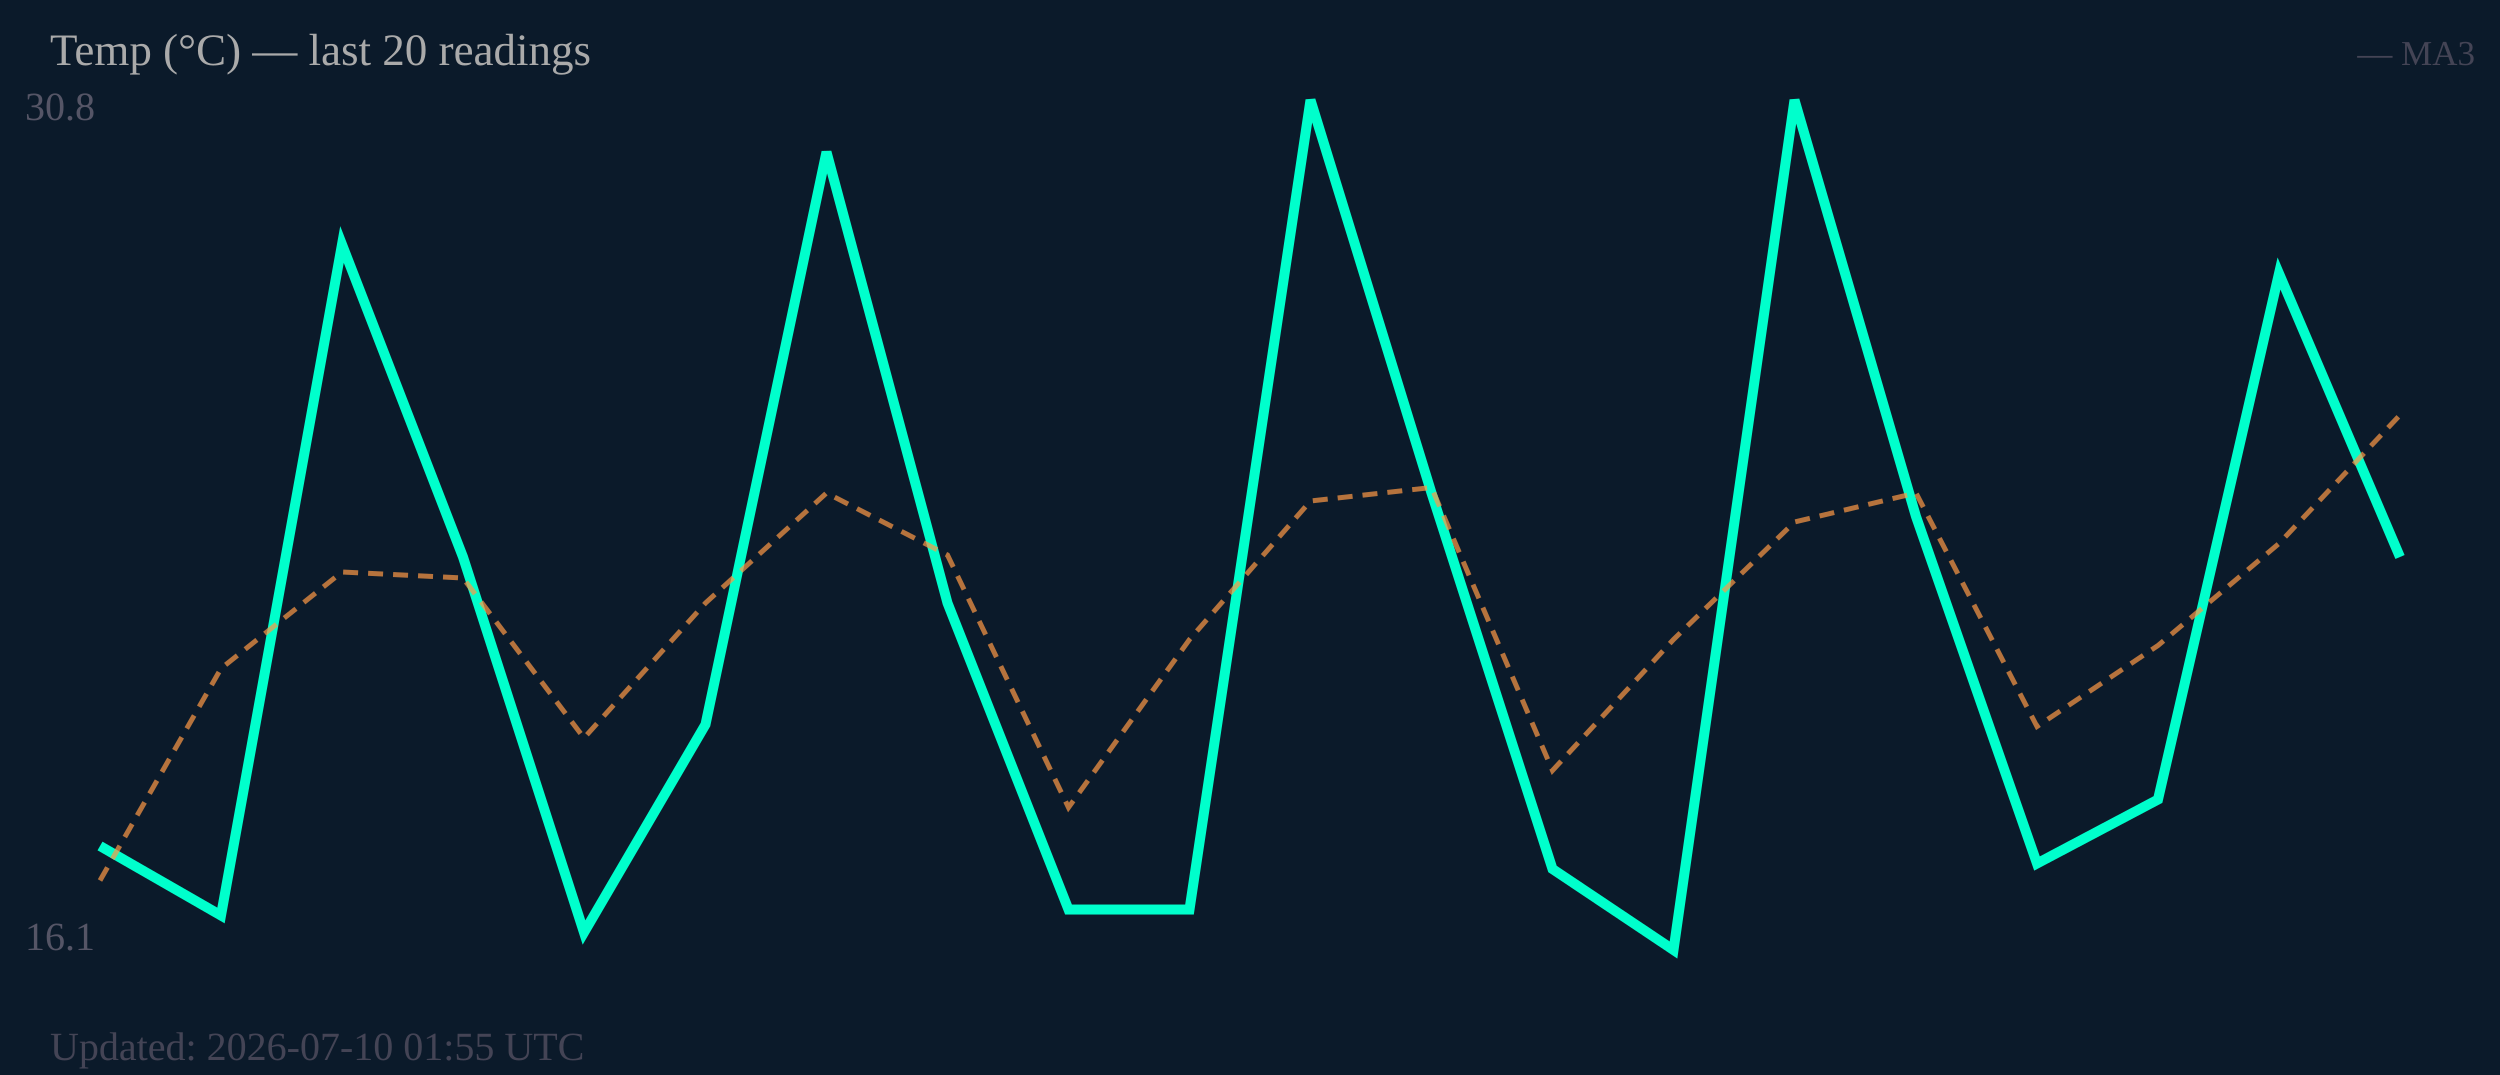
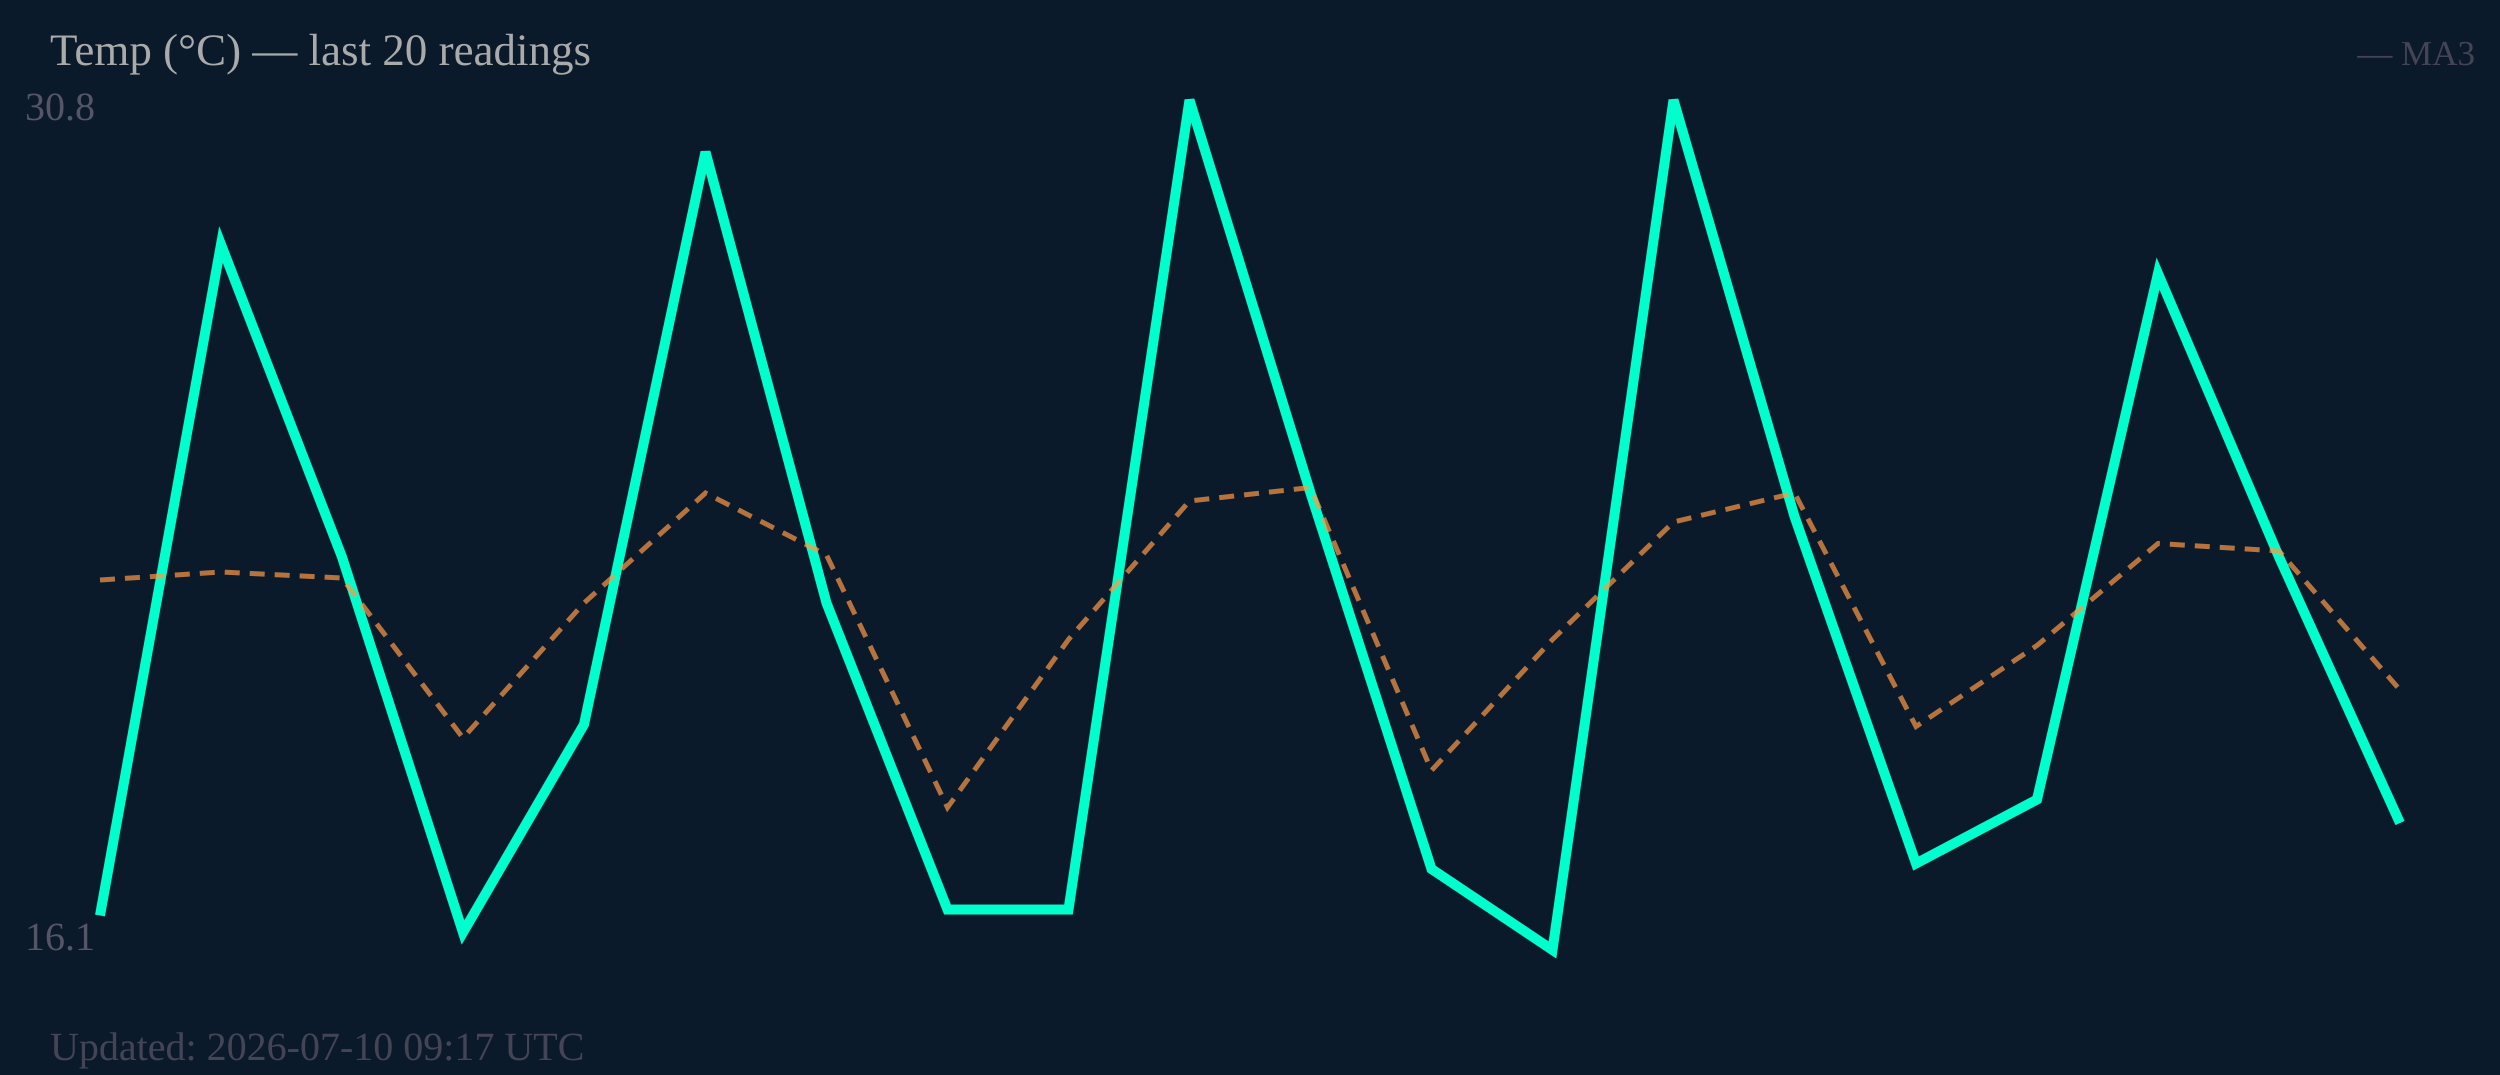
<svg xmlns="http://www.w3.org/2000/svg" width="500" height="215" viewBox="0 0 500 215">
  <rect width="500" height="215" fill="#0b1a2a" />
  <text x="5" y="24" font-size="8" fill="#556">30.8</text>
  <text x="5" y="190" font-size="8" fill="#556">16.1</text>
-   <polyline fill="none" stroke="#00ffcc" stroke-width="2" points="20.0,169.2 44.2,183.1 68.4,48.9 92.6,111.4 116.8,186.5 141.1,144.9 165.3,30.4 189.5,120.6 213.7,181.9 237.9,181.9 262.1,20.0 286.3,98.6 310.5,173.8 334.7,190.0 358.9,20.0 383.2,103.3 407.4,172.7 431.6,159.9 455.8,54.7 480.0,111.4" />
-   <polyline fill="none" stroke="#ff9944" stroke-width="1" stroke-dasharray="3,2" opacity="0.7" points="20.0,176.1 44.2,133.7 68.4,114.4 92.6,115.6 116.8,147.6 141.1,120.6 165.3,98.6 189.5,111.0 213.7,161.5 237.9,127.9 262.1,100.2 286.3,97.5 310.5,154.1 334.7,127.9 358.9,104.4 383.2,98.6 407.4,145.3 431.6,129.1 455.8,108.7 480.0,83.0" />
+   <polyline fill="none" stroke="#00ffcc" stroke-width="2" points="20.0,183.1 44.2,48.9 68.4,111.4 92.6,186.5 116.8,144.9 141.1,30.4 165.3,120.6 189.5,181.9 213.7,181.9 237.9,20.0 262.1,98.6 286.3,173.8 310.5,190.0 334.7,20.0 358.9,103.3 383.2,172.7 407.4,159.9 431.6,54.7 455.8,111.4 480.0,164.6" />
+   <polyline fill="none" stroke="#ff9944" stroke-width="1" stroke-dasharray="3,2" opacity="0.7" points="20.0,116.0 44.2,114.4 68.4,115.6 92.6,147.6 116.8,120.6 141.1,98.6 165.3,111.0 189.5,161.5 213.7,127.9 237.9,100.2 262.1,97.5 286.3,154.1 310.5,127.9 334.7,104.4 358.9,98.6 383.2,145.3 407.4,129.1 431.6,108.7 455.8,110.2 480.0,138.0" />
  <text x="10" y="13" font-size="9" fill="#aaa">Temp (°C) — last 20 readings</text>
  <text x="495" y="13" font-size="7" fill="#445" text-anchor="end">— MA3</text>
-   <text x="10" y="212" font-size="8" fill="#445">Updated: 2026-07-10 01:55 UTC</text>
+   <text x="10" y="212" font-size="8" fill="#445">Updated: 2026-07-10 09:17 UTC</text>
</svg>
